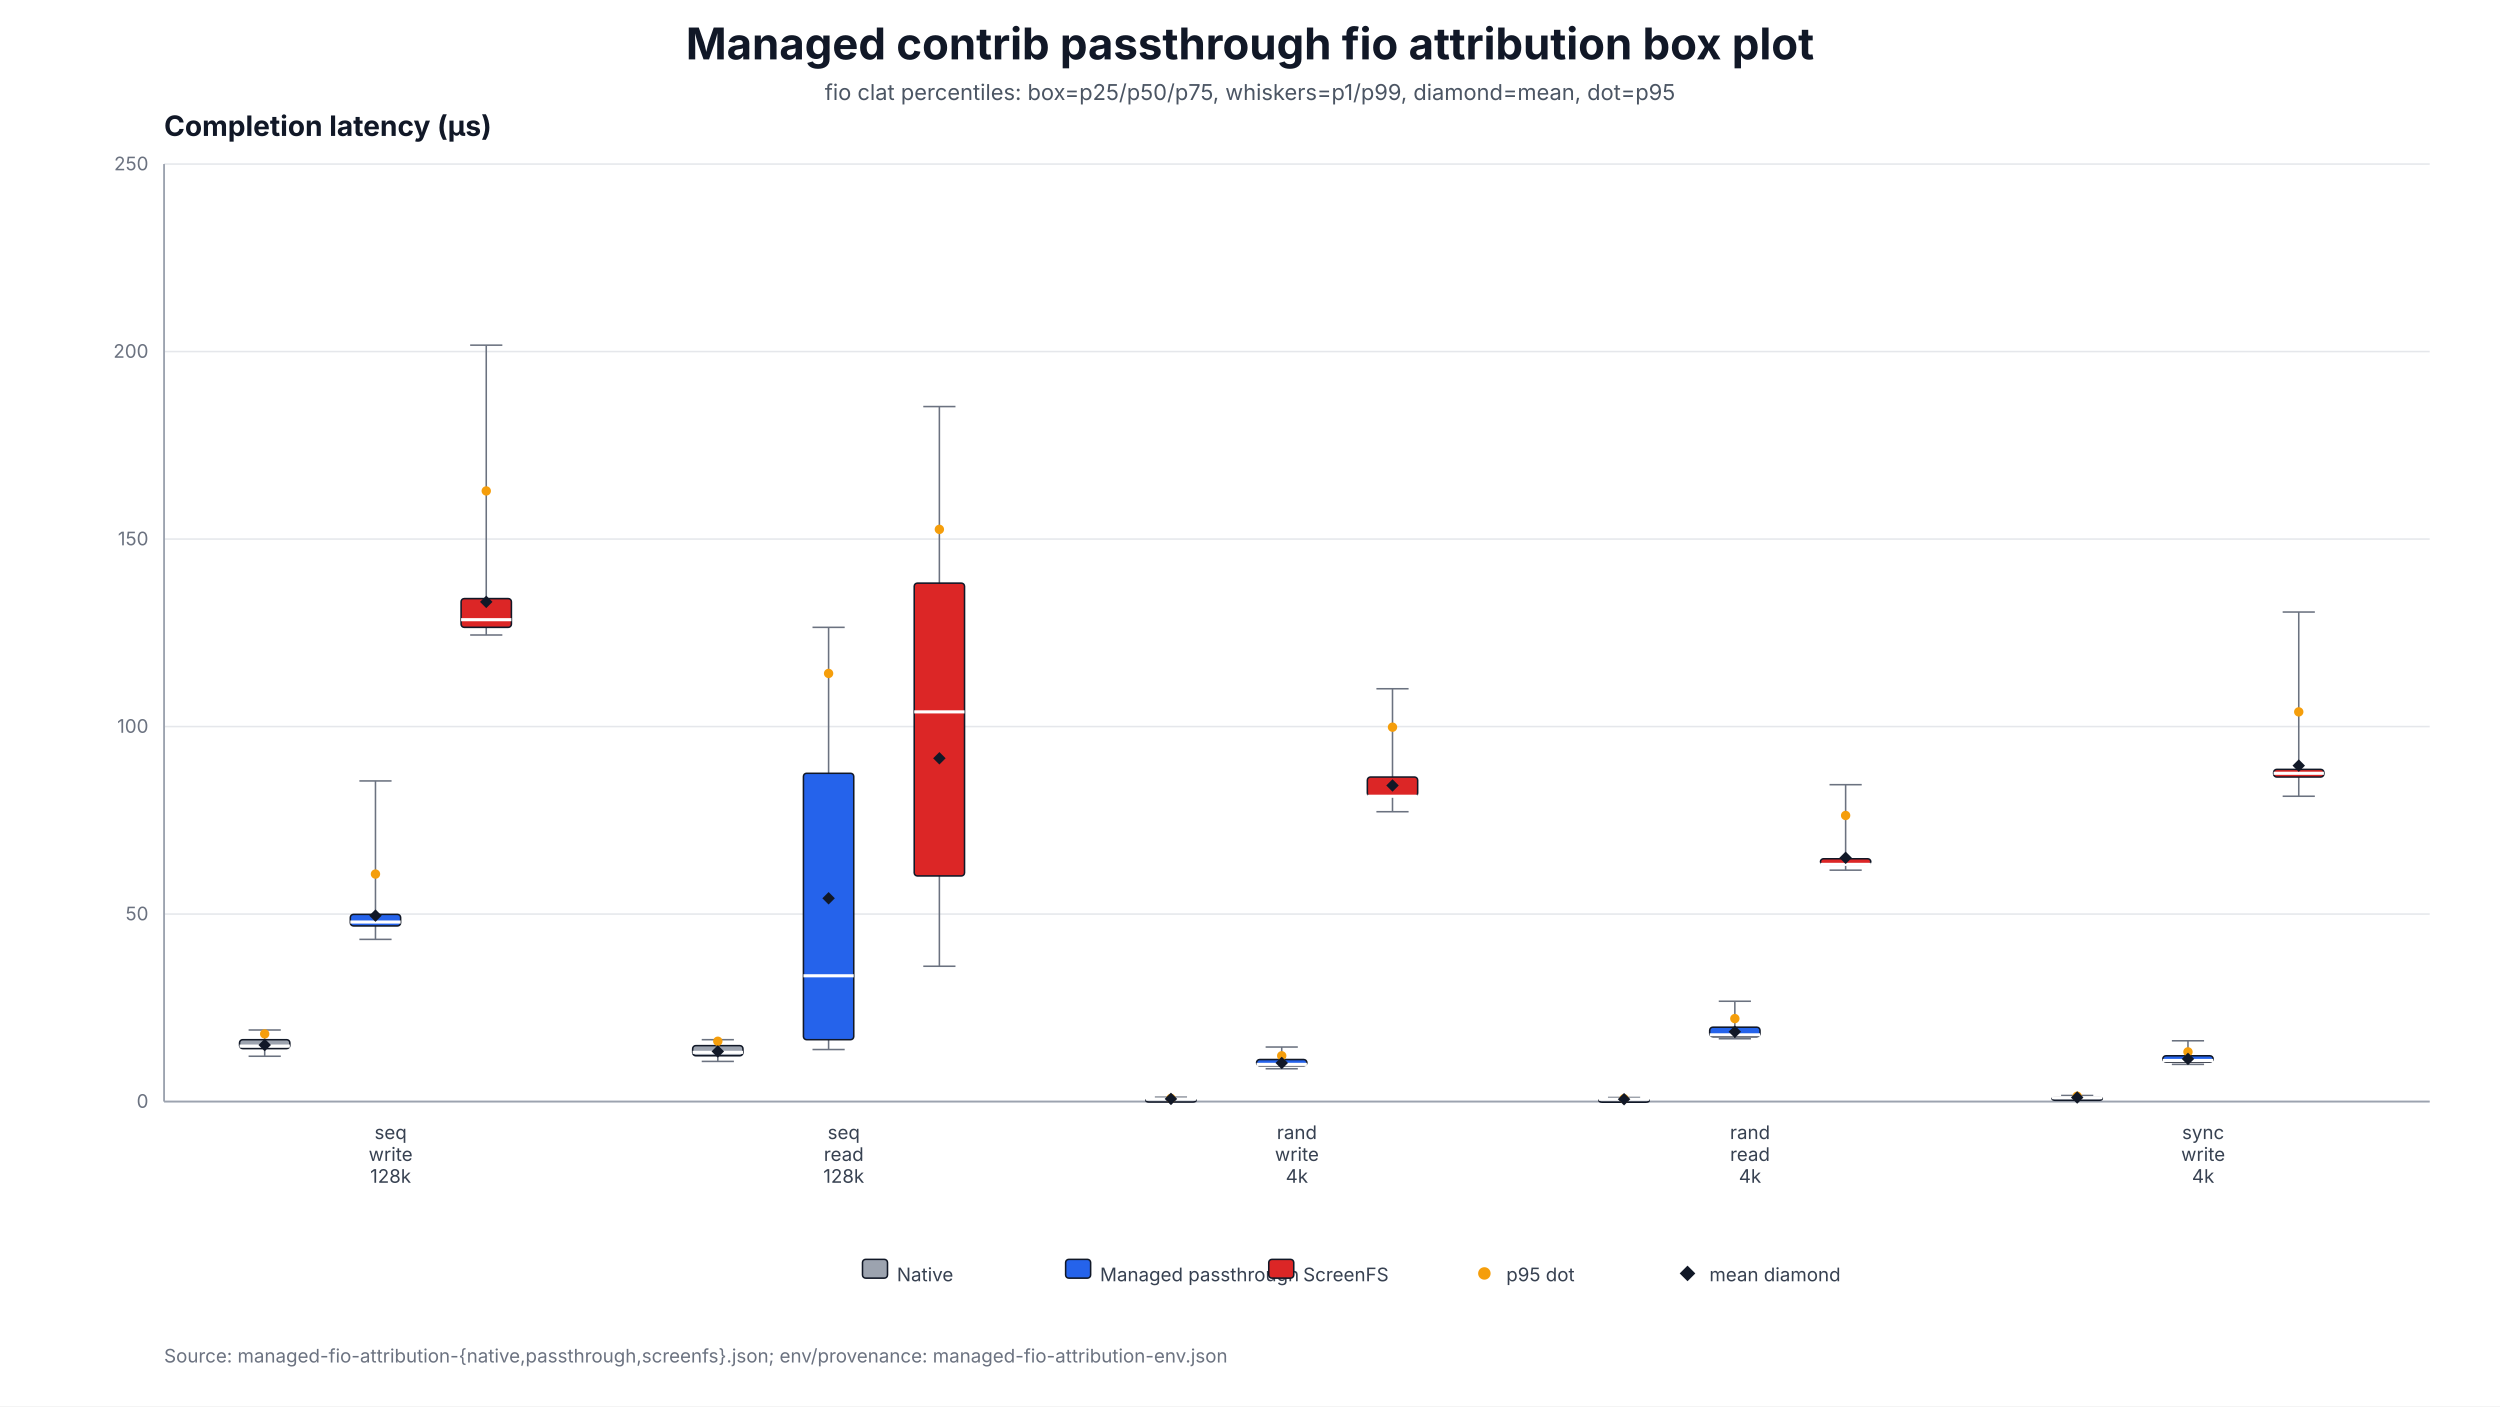
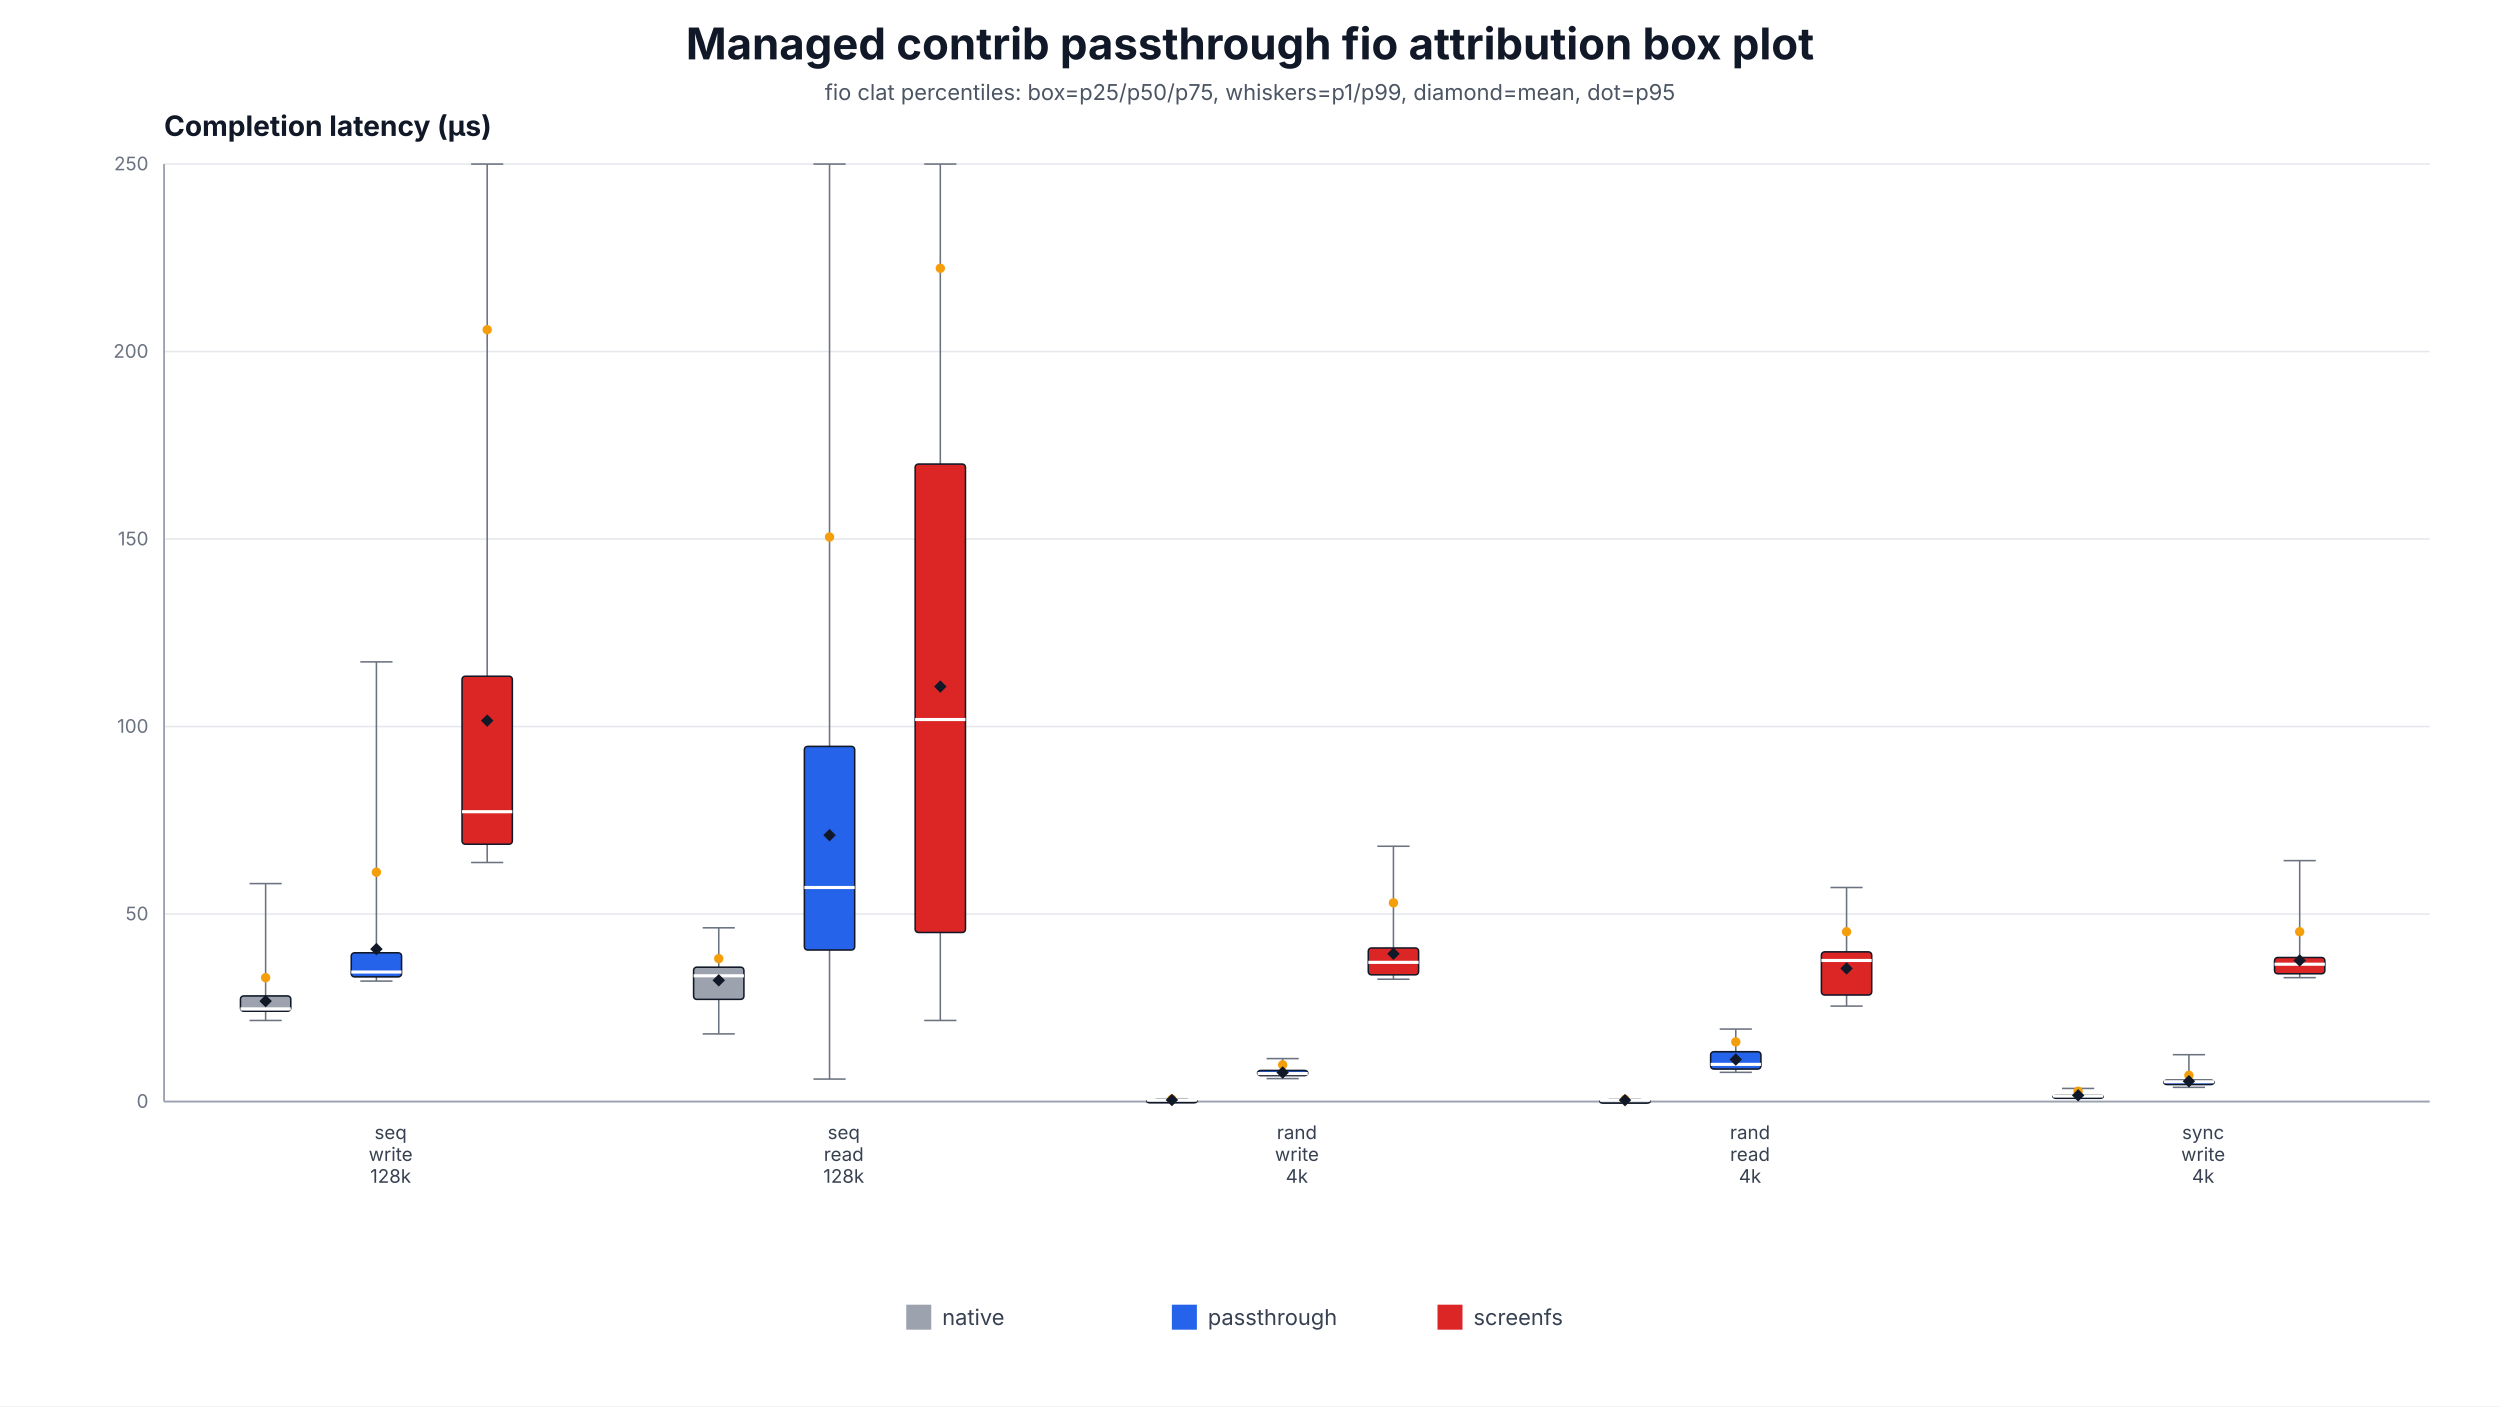
<svg xmlns="http://www.w3.org/2000/svg" width="1600" height="900" viewBox="0 0 1600 900">
  <rect width="100%" height="100%" fill="white" />
  <text x="800" y="38" font-family="Inter, system-ui, sans-serif" font-size="28" font-weight="700" text-anchor="middle" fill="#111827">Managed contrib passthrough fio attribution box plot</text>
-   <text x="800" y="64" font-family="Inter, system-ui, sans-serif" font-size="14" font-weight="normal" text-anchor="middle" fill="#4b5563">fio clat percentiles: box=p25/p50/p75, whiskers=p1/p99, diamond=mean, dot=p95</text>
+   <text x="800" y="64" font-family="Inter, system-ui, sans-serif" font-size="14" text-anchor="middle" fill="#4b5563">fio clat percentiles: box=p25/p50/p75, whiskers=p1/p99, diamond=mean, dot=p95</text>
  <text x="105" y="87" font-family="Inter, system-ui, sans-serif" font-size="18" font-weight="700" text-anchor="start" fill="#111827">Completion latency (µs)</text>
  <line x1="105.0" y1="705.0" x2="1555.0" y2="705.0" stroke="#e5e7eb" stroke-width="1" />
-   <text x="95" y="709.0" font-family="Inter, system-ui, sans-serif" font-size="12" font-weight="normal" text-anchor="end" fill="#6b7280">0</text>
+   <text x="95" y="709.0" font-family="Inter, system-ui, sans-serif" font-size="12" text-anchor="end" fill="#6b7280">0</text>
  <line x1="105.0" y1="585.0" x2="1555.0" y2="585.0" stroke="#e5e7eb" stroke-width="1" />
-   <text x="95" y="589.0" font-family="Inter, system-ui, sans-serif" font-size="12" font-weight="normal" text-anchor="end" fill="#6b7280">50</text>
+   <text x="95" y="589.0" font-family="Inter, system-ui, sans-serif" font-size="12" text-anchor="end" fill="#6b7280">50</text>
  <line x1="105.0" y1="465.0" x2="1555.0" y2="465.0" stroke="#e5e7eb" stroke-width="1" />
-   <text x="95" y="469.0" font-family="Inter, system-ui, sans-serif" font-size="12" font-weight="normal" text-anchor="end" fill="#6b7280">100</text>
+   <text x="95" y="469.0" font-family="Inter, system-ui, sans-serif" font-size="12" text-anchor="end" fill="#6b7280">100</text>
  <line x1="105.0" y1="345.0" x2="1555.0" y2="345.0" stroke="#e5e7eb" stroke-width="1" />
-   <text x="95" y="349.0" font-family="Inter, system-ui, sans-serif" font-size="12" font-weight="normal" text-anchor="end" fill="#6b7280">150</text>
+   <text x="95" y="349.0" font-family="Inter, system-ui, sans-serif" font-size="12" text-anchor="end" fill="#6b7280">150</text>
  <line x1="105.0" y1="225.0" x2="1555.0" y2="225.0" stroke="#e5e7eb" stroke-width="1" />
-   <text x="95" y="229.0" font-family="Inter, system-ui, sans-serif" font-size="12" font-weight="normal" text-anchor="end" fill="#6b7280">200</text>
+   <text x="95" y="229.0" font-family="Inter, system-ui, sans-serif" font-size="12" text-anchor="end" fill="#6b7280">200</text>
  <line x1="105.0" y1="105.0" x2="1555.0" y2="105.0" stroke="#e5e7eb" stroke-width="1" />
-   <text x="95" y="109.0" font-family="Inter, system-ui, sans-serif" font-size="12" font-weight="normal" text-anchor="end" fill="#6b7280">250</text>
-   <line x1="105.0" y1="105.0" x2="105.0" y2="705.0" stroke="#9ca3af" stroke-width="1.2" />
-   <line x1="105.0" y1="705.0" x2="1555.0" y2="705.0" stroke="#9ca3af" stroke-width="1.2" />
-   <line x1="169.4" y1="659.2" x2="169.4" y2="676.0" stroke="#6b7280" stroke-width="1" />
-   <line x1="159.1" y1="659.2" x2="179.7" y2="659.2" stroke="#6b7280" stroke-width="1" />
-   <line x1="159.1" y1="676.0" x2="179.7" y2="676.0" stroke="#6b7280" stroke-width="1" />
-   <rect x="153.3" y="665.4" width="32.2" height="5.7" fill="#9ca3af" stroke="#111827" rx="2" />
-   <line x1="153.3" y1="669.5" x2="185.5" y2="669.5" stroke="white" stroke-width="2" />
-   <circle cx="169.4" cy="661.7" r="3" fill="#f59e0b" />
-   <polygon points="169.4,664.8 173.4,668.8 169.4,672.8 165.4,668.8" fill="#111827" />
-   <line x1="240.3" y1="499.8" x2="240.3" y2="601.2" stroke="#6b7280" stroke-width="1" />
-   <line x1="230.0" y1="499.8" x2="250.6" y2="499.8" stroke="#6b7280" stroke-width="1" />
-   <line x1="230.0" y1="601.2" x2="250.6" y2="601.2" stroke="#6b7280" stroke-width="1" />
-   <rect x="224.2" y="585.2" width="32.2" height="7.4" fill="#2563eb" stroke="#111827" rx="2" />
-   <line x1="224.2" y1="590.1" x2="256.4" y2="590.1" stroke="white" stroke-width="2" />
-   <circle cx="240.3" cy="559.4" r="3" fill="#f59e0b" />
-   <polygon points="240.3,582.0 244.3,586.0 240.3,590.0 236.3,586.0" fill="#111827" />
-   <line x1="311.2" y1="220.9" x2="311.2" y2="406.4" stroke="#6b7280" stroke-width="1" />
-   <line x1="300.9" y1="220.9" x2="321.5" y2="220.9" stroke="#6b7280" stroke-width="1" />
-   <line x1="300.9" y1="406.4" x2="321.5" y2="406.4" stroke="#6b7280" stroke-width="1" />
-   <rect x="295.1" y="383.1" width="32.2" height="18.4" fill="#dc2626" stroke="#111827" rx="2" />
-   <line x1="295.1" y1="396.6" x2="327.3" y2="396.6" stroke="white" stroke-width="2" />
-   <circle cx="311.2" cy="314.2" r="3" fill="#f59e0b" />
-   <polygon points="311.2,381.2 315.2,385.2 311.2,389.2 307.2,385.2" fill="#111827" />
-   <text x="250.0" y="729" font-family="Inter, system-ui, sans-serif" font-size="12" font-weight="normal" text-anchor="middle" fill="#374151">seq</text>
-   <text x="250.0" y="743" font-family="Inter, system-ui, sans-serif" font-size="12" font-weight="normal" text-anchor="middle" fill="#374151">write</text>
-   <text x="250.0" y="757" font-family="Inter, system-ui, sans-serif" font-size="12" font-weight="normal" text-anchor="middle" fill="#374151">128k</text>
-   <line x1="459.4" y1="665.4" x2="459.4" y2="679.3" stroke="#6b7280" stroke-width="1" />
-   <line x1="449.1" y1="665.4" x2="469.7" y2="665.4" stroke="#6b7280" stroke-width="1" />
-   <line x1="449.1" y1="679.3" x2="469.7" y2="679.3" stroke="#6b7280" stroke-width="1" />
-   <rect x="443.3" y="669.2" width="32.2" height="6.5" fill="#9ca3af" stroke="#111827" rx="2" />
-   <line x1="443.3" y1="673.5" x2="475.5" y2="673.5" stroke="white" stroke-width="2" />
-   <circle cx="459.4" cy="666.4" r="3" fill="#f59e0b" />
-   <polygon points="459.4,668.9 463.4,672.9 459.4,676.9 455.4,672.9" fill="#111827" />
-   <line x1="530.3" y1="401.5" x2="530.3" y2="671.7" stroke="#6b7280" stroke-width="1" />
-   <line x1="520.0" y1="401.5" x2="540.6" y2="401.5" stroke="#6b7280" stroke-width="1" />
-   <line x1="520.0" y1="671.7" x2="540.6" y2="671.7" stroke="#6b7280" stroke-width="1" />
-   <rect x="514.2" y="494.9" width="32.2" height="170.5" fill="#2563eb" stroke="#111827" rx="2" />
-   <line x1="514.2" y1="624.5" x2="546.4" y2="624.5" stroke="white" stroke-width="2" />
-   <circle cx="530.3" cy="431.0" r="3" fill="#f59e0b" />
-   <polygon points="530.3,570.9 534.3,574.9 530.3,578.9 526.3,574.9" fill="#111827" />
-   <line x1="601.2" y1="260.2" x2="601.2" y2="618.4" stroke="#6b7280" stroke-width="1" />
-   <line x1="590.9" y1="260.2" x2="611.5" y2="260.2" stroke="#6b7280" stroke-width="1" />
-   <line x1="590.9" y1="618.4" x2="611.5" y2="618.4" stroke="#6b7280" stroke-width="1" />
-   <rect x="585.1" y="373.2" width="32.2" height="187.4" fill="#dc2626" stroke="#111827" rx="2" />
-   <line x1="585.1" y1="455.6" x2="617.3" y2="455.6" stroke="white" stroke-width="2" />
-   <circle cx="601.2" cy="338.8" r="3" fill="#f59e0b" />
-   <polygon points="601.2,481.3 605.2,485.3 601.2,489.3 597.2,485.3" fill="#111827" />
-   <text x="540.0" y="729" font-family="Inter, system-ui, sans-serif" font-size="12" font-weight="normal" text-anchor="middle" fill="#374151">seq</text>
-   <text x="540.0" y="743" font-family="Inter, system-ui, sans-serif" font-size="12" font-weight="normal" text-anchor="middle" fill="#374151">read</text>
-   <text x="540.0" y="757" font-family="Inter, system-ui, sans-serif" font-size="12" font-weight="normal" text-anchor="middle" fill="#374151">128k</text>
-   <line x1="749.4" y1="702.2" x2="749.4" y2="703.4" stroke="#6b7280" stroke-width="1" />
-   <line x1="739.1" y1="702.2" x2="759.7" y2="702.2" stroke="#6b7280" stroke-width="1" />
-   <line x1="739.1" y1="703.4" x2="759.7" y2="703.4" stroke="#6b7280" stroke-width="1" />
-   <rect x="733.3" y="703.3" width="32.2" height="2.0" fill="#9ca3af" stroke="#111827" rx="2" />
-   <line x1="733.3" y1="703.4" x2="765.5" y2="703.4" stroke="white" stroke-width="2" />
-   <circle cx="749.4" cy="703.0" r="3" fill="#f59e0b" />
-   <polygon points="749.4,699.3 753.4,703.3 749.4,707.3 745.4,703.3" fill="#111827" />
-   <line x1="820.3" y1="670.1" x2="820.3" y2="684.0" stroke="#6b7280" stroke-width="1" />
-   <line x1="810.0" y1="670.1" x2="830.6" y2="670.1" stroke="#6b7280" stroke-width="1" />
-   <line x1="810.0" y1="684.0" x2="830.6" y2="684.0" stroke="#6b7280" stroke-width="1" />
-   <rect x="804.2" y="678.1" width="32.2" height="4.0" fill="#2563eb" stroke="#111827" rx="2" />
-   <line x1="804.2" y1="681.2" x2="836.4" y2="681.2" stroke="white" stroke-width="2" />
-   <circle cx="820.3" cy="675.7" r="3" fill="#f59e0b" />
-   <polygon points="820.3,676.3 824.3,680.3 820.3,684.3 816.3,680.3" fill="#111827" />
-   <line x1="891.2" y1="440.8" x2="891.2" y2="519.5" stroke="#6b7280" stroke-width="1" />
-   <line x1="880.9" y1="440.8" x2="901.5" y2="440.8" stroke="#6b7280" stroke-width="1" />
-   <line x1="880.9" y1="519.5" x2="901.5" y2="519.5" stroke="#6b7280" stroke-width="1" />
-   <rect x="875.1" y="497.3" width="32.2" height="12.3" fill="#dc2626" stroke="#111827" rx="2" />
-   <line x1="875.1" y1="509.6" x2="907.3" y2="509.6" stroke="white" stroke-width="2" />
-   <circle cx="891.2" cy="465.4" r="3" fill="#f59e0b" />
-   <polygon points="891.2,498.7 895.2,502.7 891.2,506.7 887.2,502.7" fill="#111827" />
-   <text x="830.0" y="729" font-family="Inter, system-ui, sans-serif" font-size="12" font-weight="normal" text-anchor="middle" fill="#374151">rand</text>
-   <text x="830.0" y="743" font-family="Inter, system-ui, sans-serif" font-size="12" font-weight="normal" text-anchor="middle" fill="#374151">write</text>
-   <text x="830.0" y="757" font-family="Inter, system-ui, sans-serif" font-size="12" font-weight="normal" text-anchor="middle" fill="#374151">4k</text>
-   <line x1="1039.4" y1="702.4" x2="1039.4" y2="703.6" stroke="#6b7280" stroke-width="1" />
-   <line x1="1029.1" y1="702.4" x2="1049.7" y2="702.4" stroke="#6b7280" stroke-width="1" />
-   <line x1="1029.1" y1="703.6" x2="1049.7" y2="703.6" stroke="#6b7280" stroke-width="1" />
-   <rect x="1023.3" y="703.4" width="32.2" height="2.0" fill="#9ca3af" stroke="#111827" rx="2" />
-   <line x1="1023.3" y1="703.5" x2="1055.5" y2="703.5" stroke="white" stroke-width="2" />
-   <circle cx="1039.4" cy="703.2" r="3" fill="#f59e0b" />
-   <polygon points="1039.4,699.5 1043.4,703.5 1039.4,707.5 1035.4,703.5" fill="#111827" />
-   <line x1="1110.3" y1="640.8" x2="1110.3" y2="664.8" stroke="#6b7280" stroke-width="1" />
-   <line x1="1100.0" y1="640.8" x2="1120.6" y2="640.8" stroke="#6b7280" stroke-width="1" />
-   <line x1="1100.0" y1="664.8" x2="1120.6" y2="664.8" stroke="#6b7280" stroke-width="1" />
-   <rect x="1094.2" y="657.4" width="32.2" height="6.1" fill="#2563eb" stroke="#111827" rx="2" />
-   <line x1="1094.2" y1="662.3" x2="1126.4" y2="662.3" stroke="white" stroke-width="2" />
-   <circle cx="1110.3" cy="651.9" r="3" fill="#f59e0b" />
-   <polygon points="1110.3,656.3 1114.3,660.3 1110.3,664.3 1106.3,660.3" fill="#111827" />
-   <line x1="1181.2" y1="502.2" x2="1181.2" y2="556.9" stroke="#6b7280" stroke-width="1" />
-   <line x1="1170.9" y1="502.2" x2="1191.5" y2="502.2" stroke="#6b7280" stroke-width="1" />
-   <line x1="1170.9" y1="556.9" x2="1191.5" y2="556.9" stroke="#6b7280" stroke-width="1" />
-   <rect x="1165.1" y="549.6" width="32.2" height="3.7" fill="#dc2626" stroke="#111827" rx="2" />
-   <line x1="1165.1" y1="553.2" x2="1197.3" y2="553.2" stroke="white" stroke-width="2" />
-   <circle cx="1181.2" cy="521.9" r="3" fill="#f59e0b" />
-   <polygon points="1181.2,545.0 1185.2,549.0 1181.2,553.0 1177.2,549.0" fill="#111827" />
-   <text x="1120.0" y="729" font-family="Inter, system-ui, sans-serif" font-size="12" font-weight="normal" text-anchor="middle" fill="#374151">rand</text>
-   <text x="1120.0" y="743" font-family="Inter, system-ui, sans-serif" font-size="12" font-weight="normal" text-anchor="middle" fill="#374151">read</text>
-   <text x="1120.0" y="757" font-family="Inter, system-ui, sans-serif" font-size="12" font-weight="normal" text-anchor="middle" fill="#374151">4k</text>
-   <line x1="1329.4" y1="701.1" x2="1329.4" y2="703.0" stroke="#6b7280" stroke-width="1" />
-   <line x1="1319.1" y1="701.1" x2="1339.7" y2="701.1" stroke="#6b7280" stroke-width="1" />
-   <line x1="1319.1" y1="703.0" x2="1339.7" y2="703.0" stroke="#6b7280" stroke-width="1" />
-   <rect x="1313.3" y="702.2" width="32.2" height="2.0" fill="#9ca3af" stroke="#111827" rx="2" />
-   <line x1="1313.3" y1="702.5" x2="1345.5" y2="702.5" stroke="white" stroke-width="2" />
-   <circle cx="1329.4" cy="701.6" r="3" fill="#f59e0b" />
-   <polygon points="1329.4,698.4 1333.4,702.4 1329.4,706.4 1325.4,702.4" fill="#111827" />
-   <line x1="1400.3" y1="666.1" x2="1400.3" y2="681.2" stroke="#6b7280" stroke-width="1" />
-   <line x1="1390.0" y1="666.1" x2="1410.6" y2="666.1" stroke="#6b7280" stroke-width="1" />
-   <line x1="1390.0" y1="681.2" x2="1410.6" y2="681.2" stroke="#6b7280" stroke-width="1" />
-   <rect x="1384.2" y="675.7" width="32.2" height="4.0" fill="#2563eb" stroke="#111827" rx="2" />
-   <line x1="1384.2" y1="678.7" x2="1416.4" y2="678.7" stroke="white" stroke-width="2" />
-   <circle cx="1400.3" cy="673.2" r="3" fill="#f59e0b" />
-   <polygon points="1400.3,673.7 1404.3,677.7 1400.3,681.7 1396.3,677.7" fill="#111827" />
-   <line x1="1471.2" y1="391.7" x2="1471.2" y2="509.6" stroke="#6b7280" stroke-width="1" />
-   <line x1="1460.9" y1="391.7" x2="1481.5" y2="391.7" stroke="#6b7280" stroke-width="1" />
-   <line x1="1460.9" y1="509.6" x2="1481.5" y2="509.6" stroke="#6b7280" stroke-width="1" />
-   <rect x="1455.1" y="492.4" width="32.2" height="4.9" fill="#dc2626" stroke="#111827" rx="2" />
-   <line x1="1455.1" y1="494.9" x2="1487.3" y2="494.9" stroke="white" stroke-width="2" />
-   <circle cx="1471.2" cy="455.6" r="3" fill="#f59e0b" />
-   <polygon points="1471.2,486.0 1475.2,490.0 1471.2,494.0 1467.2,490.0" fill="#111827" />
-   <text x="1410.0" y="729" font-family="Inter, system-ui, sans-serif" font-size="12" font-weight="normal" text-anchor="middle" fill="#374151">sync</text>
-   <text x="1410.0" y="743" font-family="Inter, system-ui, sans-serif" font-size="12" font-weight="normal" text-anchor="middle" fill="#374151">write</text>
-   <text x="1410.0" y="757" font-family="Inter, system-ui, sans-serif" font-size="12" font-weight="normal" text-anchor="middle" fill="#374151">4k</text>
-   <rect x="552" y="806" width="16" height="12" fill="#9ca3af" stroke="#111827" rx="2" />
-   <text x="574" y="820" font-family="Inter, system-ui, sans-serif" font-size="12" fill="#374151">Native</text>
-   <rect x="682" y="806" width="16" height="12" fill="#2563eb" stroke="#111827" rx="2" />
-   <text x="704" y="820" font-family="Inter, system-ui, sans-serif" font-size="12" fill="#374151">Managed passthrough</text>
-   <rect x="812" y="806" width="16" height="12" fill="#dc2626" stroke="#111827" rx="2" />
-   <text x="834" y="820" font-family="Inter, system-ui, sans-serif" font-size="12" fill="#374151">ScreenFS</text>
-   <circle cx="950" cy="815" r="4" fill="#f59e0b" />
-   <text x="964" y="820" font-family="Inter, system-ui, sans-serif" font-size="12" fill="#374151">p95 dot</text>
-   <polygon points="1080,810 1085,815 1080,820 1075,815" fill="#111827" />
-   <text x="1094" y="820" font-family="Inter, system-ui, sans-serif" font-size="12" fill="#374151">mean diamond</text>
-   <text x="105" y="872" font-family="Inter, system-ui, sans-serif" font-size="12" font-weight="normal" text-anchor="start" fill="#6b7280">Source: managed-fio-attribution-{native,passthrough,screenfs}.json; env/provenance: managed-fio-attribution-env.json</text>
+   <text x="95" y="109.0" font-family="Inter, system-ui, sans-serif" font-size="12" text-anchor="end" fill="#6b7280">250</text>
+   <line x1="105" y1="105" x2="105" y2="705" stroke="#9ca3af" stroke-width="1.2" />
+   <line x1="105" y1="705" x2="1555" y2="705" stroke="#9ca3af" stroke-width="1.2" />
+   <line x1="170.0" y1="653.1" x2="170.0" y2="565.5" stroke="#6b7280" stroke-width="1" />
+   <line x1="159.7" y1="653.1" x2="180.3" y2="653.1" stroke="#6b7280" stroke-width="1" />
+   <line x1="159.7" y1="565.5" x2="180.3" y2="565.5" stroke="#6b7280" stroke-width="1" />
+   <rect x="153.9" y="637.4" width="32.2" height="9.8" fill="#9ca3af" stroke="#111827" rx="2" />
+   <line x1="153.9" y1="645.7" x2="186.1" y2="645.7" stroke="white" stroke-width="2" />
+   <circle cx="170.0" cy="625.7" r="3" fill="#f59e0b" />
+   <polygon points="170.0,636.7 174.0,640.7 170.0,644.7 166.0,640.7" fill="#111827" />
+   <line x1="240.9" y1="627.9" x2="240.9" y2="423.6" stroke="#6b7280" stroke-width="1" />
+   <line x1="230.6" y1="627.9" x2="251.2" y2="627.9" stroke="#6b7280" stroke-width="1" />
+   <line x1="230.6" y1="423.6" x2="251.2" y2="423.6" stroke="#6b7280" stroke-width="1" />
+   <rect x="224.8" y="609.8" width="32.2" height="15.4" fill="#2563eb" stroke="#111827" rx="2" />
+   <line x1="224.8" y1="622.1" x2="257.0" y2="622.1" stroke="white" stroke-width="2" />
+   <circle cx="240.9" cy="558.2" r="3" fill="#f59e0b" />
+   <polygon points="240.9,603.4 244.9,607.4 240.9,611.4 236.9,607.4" fill="#111827" />
+   <line x1="311.8" y1="552.0" x2="311.8" y2="105.0" stroke="#6b7280" stroke-width="1" />
+   <line x1="301.5" y1="552.0" x2="322.1" y2="552.0" stroke="#6b7280" stroke-width="1" />
+   <line x1="301.5" y1="105.0" x2="322.1" y2="105.0" stroke="#6b7280" stroke-width="1" />
+   <rect x="295.7" y="432.8" width="32.2" height="107.5" fill="#dc2626" stroke="#111827" rx="2" />
+   <line x1="295.7" y1="519.5" x2="327.9" y2="519.5" stroke="white" stroke-width="2" />
+   <circle cx="311.8" cy="211.0" r="3" fill="#f59e0b" />
+   <polygon points="311.8,457.2 315.8,461.2 311.8,465.2 307.8,461.2" fill="#111827" />
+   <text x="250.0" y="729" font-family="Inter, system-ui, sans-serif" font-size="12" text-anchor="middle" fill="#374151">seq</text>
+   <text x="250.0" y="743" font-family="Inter, system-ui, sans-serif" font-size="12" text-anchor="middle" fill="#374151">write</text>
+   <text x="250.0" y="757" font-family="Inter, system-ui, sans-serif" font-size="12" text-anchor="middle" fill="#374151">128k</text>
+   <line x1="460.0" y1="661.7" x2="460.0" y2="593.8" stroke="#6b7280" stroke-width="1" />
+   <line x1="449.7" y1="661.7" x2="470.3" y2="661.7" stroke="#6b7280" stroke-width="1" />
+   <line x1="449.7" y1="593.8" x2="470.3" y2="593.8" stroke="#6b7280" stroke-width="1" />
+   <rect x="443.9" y="619.0" width="32.2" height="20.6" fill="#9ca3af" stroke="#111827" rx="2" />
+   <line x1="443.9" y1="624.5" x2="476.1" y2="624.5" stroke="white" stroke-width="2" />
+   <circle cx="460.0" cy="613.5" r="3" fill="#f59e0b" />
+   <polygon points="460.0,623.4 464.0,627.4 460.0,631.4 456.0,627.4" fill="#111827" />
+   <line x1="530.9" y1="690.6" x2="530.9" y2="105.0" stroke="#6b7280" stroke-width="1" />
+   <line x1="520.6" y1="690.6" x2="541.2" y2="690.6" stroke="#6b7280" stroke-width="1" />
+   <line x1="520.6" y1="105.0" x2="541.2" y2="105.0" stroke="#6b7280" stroke-width="1" />
+   <rect x="514.8" y="477.7" width="32.2" height="130.3" fill="#2563eb" stroke="#111827" rx="2" />
+   <line x1="514.8" y1="568.0" x2="547.0" y2="568.0" stroke="white" stroke-width="2" />
+   <circle cx="530.9" cy="343.7" r="3" fill="#f59e0b" />
+   <polygon points="530.9,530.5 534.9,534.5 530.9,538.5 526.9,534.5" fill="#111827" />
+   <line x1="601.8" y1="653.1" x2="601.8" y2="105.0" stroke="#6b7280" stroke-width="1" />
+   <line x1="591.5" y1="653.1" x2="612.1" y2="653.1" stroke="#6b7280" stroke-width="1" />
+   <line x1="591.5" y1="105.0" x2="612.1" y2="105.0" stroke="#6b7280" stroke-width="1" />
+   <rect x="585.7" y="297.0" width="32.2" height="299.8" fill="#dc2626" stroke="#111827" rx="2" />
+   <line x1="585.7" y1="460.5" x2="617.9" y2="460.5" stroke="white" stroke-width="2" />
+   <circle cx="601.8" cy="171.7" r="3" fill="#f59e0b" />
+   <polygon points="601.8,435.4 605.8,439.4 601.8,443.4 597.8,439.4" fill="#111827" />
+   <text x="540.0" y="729" font-family="Inter, system-ui, sans-serif" font-size="12" text-anchor="middle" fill="#374151">seq</text>
+   <text x="540.0" y="743" font-family="Inter, system-ui, sans-serif" font-size="12" text-anchor="middle" fill="#374151">read</text>
+   <text x="540.0" y="757" font-family="Inter, system-ui, sans-serif" font-size="12" text-anchor="middle" fill="#374151">128k</text>
+   <line x1="750.0" y1="704.4" x2="750.0" y2="703.2" stroke="#6b7280" stroke-width="1" />
+   <line x1="739.7" y1="704.4" x2="760.3" y2="704.4" stroke="#6b7280" stroke-width="1" />
+   <line x1="739.7" y1="703.2" x2="760.3" y2="703.2" stroke="#6b7280" stroke-width="1" />
+   <rect x="733.9" y="703.8" width="32.2" height="2.0" fill="#9ca3af" stroke="#111827" rx="2" />
+   <line x1="733.9" y1="704.0" x2="766.1" y2="704.0" stroke="white" stroke-width="2" />
+   <circle cx="750.0" cy="703.5" r="3" fill="#f59e0b" />
+   <polygon points="750.0,700.0 754.0,704.0 750.0,708.0 746.0,704.0" fill="#111827" />
+   <line x1="820.9" y1="690.3" x2="820.9" y2="677.5" stroke="#6b7280" stroke-width="1" />
+   <line x1="810.6" y1="690.3" x2="831.2" y2="690.3" stroke="#6b7280" stroke-width="1" />
+   <line x1="810.6" y1="677.5" x2="831.2" y2="677.5" stroke="#6b7280" stroke-width="1" />
+   <rect x="804.8" y="685.1" width="32.2" height="3.3" fill="#2563eb" stroke="#111827" rx="2" />
+   <line x1="804.8" y1="687.1" x2="837.0" y2="687.1" stroke="white" stroke-width="2" />
+   <circle cx="820.9" cy="681.5" r="3" fill="#f59e0b" />
+   <polygon points="820.9,682.4 824.9,686.4 820.9,690.4 816.9,686.4" fill="#111827" />
+   <line x1="891.8" y1="626.7" x2="891.8" y2="541.6" stroke="#6b7280" stroke-width="1" />
+   <line x1="881.5" y1="626.7" x2="902.1" y2="626.7" stroke="#6b7280" stroke-width="1" />
+   <line x1="881.5" y1="541.6" x2="902.1" y2="541.6" stroke="#6b7280" stroke-width="1" />
+   <rect x="875.7" y="606.7" width="32.2" height="17.2" fill="#dc2626" stroke="#111827" rx="2" />
+   <line x1="875.7" y1="615.9" x2="907.9" y2="615.9" stroke="white" stroke-width="2" />
+   <circle cx="891.8" cy="577.8" r="3" fill="#f59e0b" />
+   <polygon points="891.8,606.4 895.8,610.4 891.8,614.4 887.8,610.4" fill="#111827" />
+   <text x="830.0" y="729" font-family="Inter, system-ui, sans-serif" font-size="12" text-anchor="middle" fill="#374151">rand</text>
+   <text x="830.0" y="743" font-family="Inter, system-ui, sans-serif" font-size="12" text-anchor="middle" fill="#374151">write</text>
+   <text x="830.0" y="757" font-family="Inter, system-ui, sans-serif" font-size="12" text-anchor="middle" fill="#374151">4k</text>
+   <line x1="1040.0" y1="704.4" x2="1040.0" y2="703.5" stroke="#6b7280" stroke-width="1" />
+   <line x1="1029.7" y1="704.4" x2="1050.3" y2="704.4" stroke="#6b7280" stroke-width="1" />
+   <line x1="1029.7" y1="703.5" x2="1050.3" y2="703.5" stroke="#6b7280" stroke-width="1" />
+   <rect x="1023.9" y="704.0" width="32.2" height="2.0" fill="#9ca3af" stroke="#111827" rx="2" />
+   <line x1="1023.9" y1="704.1" x2="1056.1" y2="704.1" stroke="white" stroke-width="2" />
+   <circle cx="1040.0" cy="703.7" r="3" fill="#f59e0b" />
+   <polygon points="1040.0,700.1 1044.0,704.1 1040.0,708.1 1036.0,704.1" fill="#111827" />
+   <line x1="1110.9" y1="686.3" x2="1110.9" y2="658.6" stroke="#6b7280" stroke-width="1" />
+   <line x1="1100.6" y1="686.3" x2="1121.2" y2="686.3" stroke="#6b7280" stroke-width="1" />
+   <line x1="1100.6" y1="658.6" x2="1121.2" y2="658.6" stroke="#6b7280" stroke-width="1" />
+   <rect x="1094.8" y="673.1" width="32.2" height="11.1" fill="#2563eb" stroke="#111827" rx="2" />
+   <line x1="1094.8" y1="681.2" x2="1127.0" y2="681.2" stroke="white" stroke-width="2" />
+   <circle cx="1110.9" cy="666.8" r="3" fill="#f59e0b" />
+   <polygon points="1110.9,674.1 1114.9,678.1 1110.9,682.1 1106.9,678.1" fill="#111827" />
+   <line x1="1181.8" y1="643.9" x2="1181.8" y2="568.0" stroke="#6b7280" stroke-width="1" />
+   <line x1="1171.5" y1="643.9" x2="1192.1" y2="643.9" stroke="#6b7280" stroke-width="1" />
+   <line x1="1171.5" y1="568.0" x2="1192.1" y2="568.0" stroke="#6b7280" stroke-width="1" />
+   <rect x="1165.7" y="609.2" width="32.2" height="27.6" fill="#dc2626" stroke="#111827" rx="2" />
+   <line x1="1165.7" y1="614.7" x2="1197.9" y2="614.7" stroke="white" stroke-width="2" />
+   <circle cx="1181.8" cy="596.3" r="3" fill="#f59e0b" />
+   <polygon points="1181.8,615.8 1185.8,619.8 1181.8,623.8 1177.8,619.8" fill="#111827" />
+   <text x="1120.0" y="729" font-family="Inter, system-ui, sans-serif" font-size="12" text-anchor="middle" fill="#374151">rand</text>
+   <text x="1120.0" y="743" font-family="Inter, system-ui, sans-serif" font-size="12" text-anchor="middle" fill="#374151">read</text>
+   <text x="1120.0" y="757" font-family="Inter, system-ui, sans-serif" font-size="12" text-anchor="middle" fill="#374151">4k</text>
+   <line x1="1330.0" y1="702.2" x2="1330.0" y2="696.6" stroke="#6b7280" stroke-width="1" />
+   <line x1="1319.7" y1="702.2" x2="1340.3" y2="702.2" stroke="#6b7280" stroke-width="1" />
+   <line x1="1319.7" y1="696.6" x2="1340.3" y2="696.6" stroke="#6b7280" stroke-width="1" />
+   <rect x="1313.9" y="700.9" width="32.2" height="2.0" fill="#9ca3af" stroke="#111827" rx="2" />
+   <line x1="1313.9" y1="701.4" x2="1346.1" y2="701.4" stroke="white" stroke-width="2" />
+   <circle cx="1330.0" cy="698.4" r="3" fill="#f59e0b" />
+   <polygon points="1330.0,697.0 1334.0,701.0 1330.0,705.0 1326.0,701.0" fill="#111827" />
+   <line x1="1400.9" y1="695.9" x2="1400.9" y2="675.0" stroke="#6b7280" stroke-width="1" />
+   <line x1="1390.6" y1="695.9" x2="1411.2" y2="695.9" stroke="#6b7280" stroke-width="1" />
+   <line x1="1390.6" y1="675.0" x2="1411.2" y2="675.0" stroke="#6b7280" stroke-width="1" />
+   <rect x="1384.8" y="691.3" width="32.2" height="2.8" fill="#2563eb" stroke="#111827" rx="2" />
+   <line x1="1384.8" y1="692.3" x2="1417.0" y2="692.3" stroke="white" stroke-width="2" />
+   <circle cx="1400.9" cy="688.2" r="3" fill="#f59e0b" />
+   <polygon points="1400.9,688.0 1404.9,692.0 1400.9,696.0 1396.9,692.0" fill="#111827" />
+   <line x1="1471.8" y1="625.7" x2="1471.8" y2="550.8" stroke="#6b7280" stroke-width="1" />
+   <line x1="1461.5" y1="625.7" x2="1482.1" y2="625.7" stroke="#6b7280" stroke-width="1" />
+   <line x1="1461.5" y1="550.8" x2="1482.1" y2="550.8" stroke="#6b7280" stroke-width="1" />
+   <rect x="1455.7" y="612.8" width="32.2" height="10.4" fill="#dc2626" stroke="#111827" rx="2" />
+   <line x1="1455.7" y1="617.1" x2="1487.9" y2="617.1" stroke="white" stroke-width="2" />
+   <circle cx="1471.8" cy="596.3" r="3" fill="#f59e0b" />
+   <polygon points="1471.8,610.7 1475.8,614.7 1471.8,618.7 1467.8,614.7" fill="#111827" />
+   <text x="1410.0" y="729" font-family="Inter, system-ui, sans-serif" font-size="12" text-anchor="middle" fill="#374151">sync</text>
+   <text x="1410.0" y="743" font-family="Inter, system-ui, sans-serif" font-size="12" text-anchor="middle" fill="#374151">write</text>
+   <text x="1410.0" y="757" font-family="Inter, system-ui, sans-serif" font-size="12" text-anchor="middle" fill="#374151">4k</text>
+   <rect x="580" y="835" width="16" height="16" fill="#9ca3af" />
+   <text x="603" y="848" font-family="Inter, system-ui, sans-serif" font-size="14" fill="#374151">native</text>
+   <rect x="750" y="835" width="16" height="16" fill="#2563eb" />
+   <text x="773" y="848" font-family="Inter, system-ui, sans-serif" font-size="14" fill="#374151">passthrough</text>
+   <rect x="920" y="835" width="16" height="16" fill="#dc2626" />
+   <text x="943" y="848" font-family="Inter, system-ui, sans-serif" font-size="14" fill="#374151">screenfs</text>
</svg>
